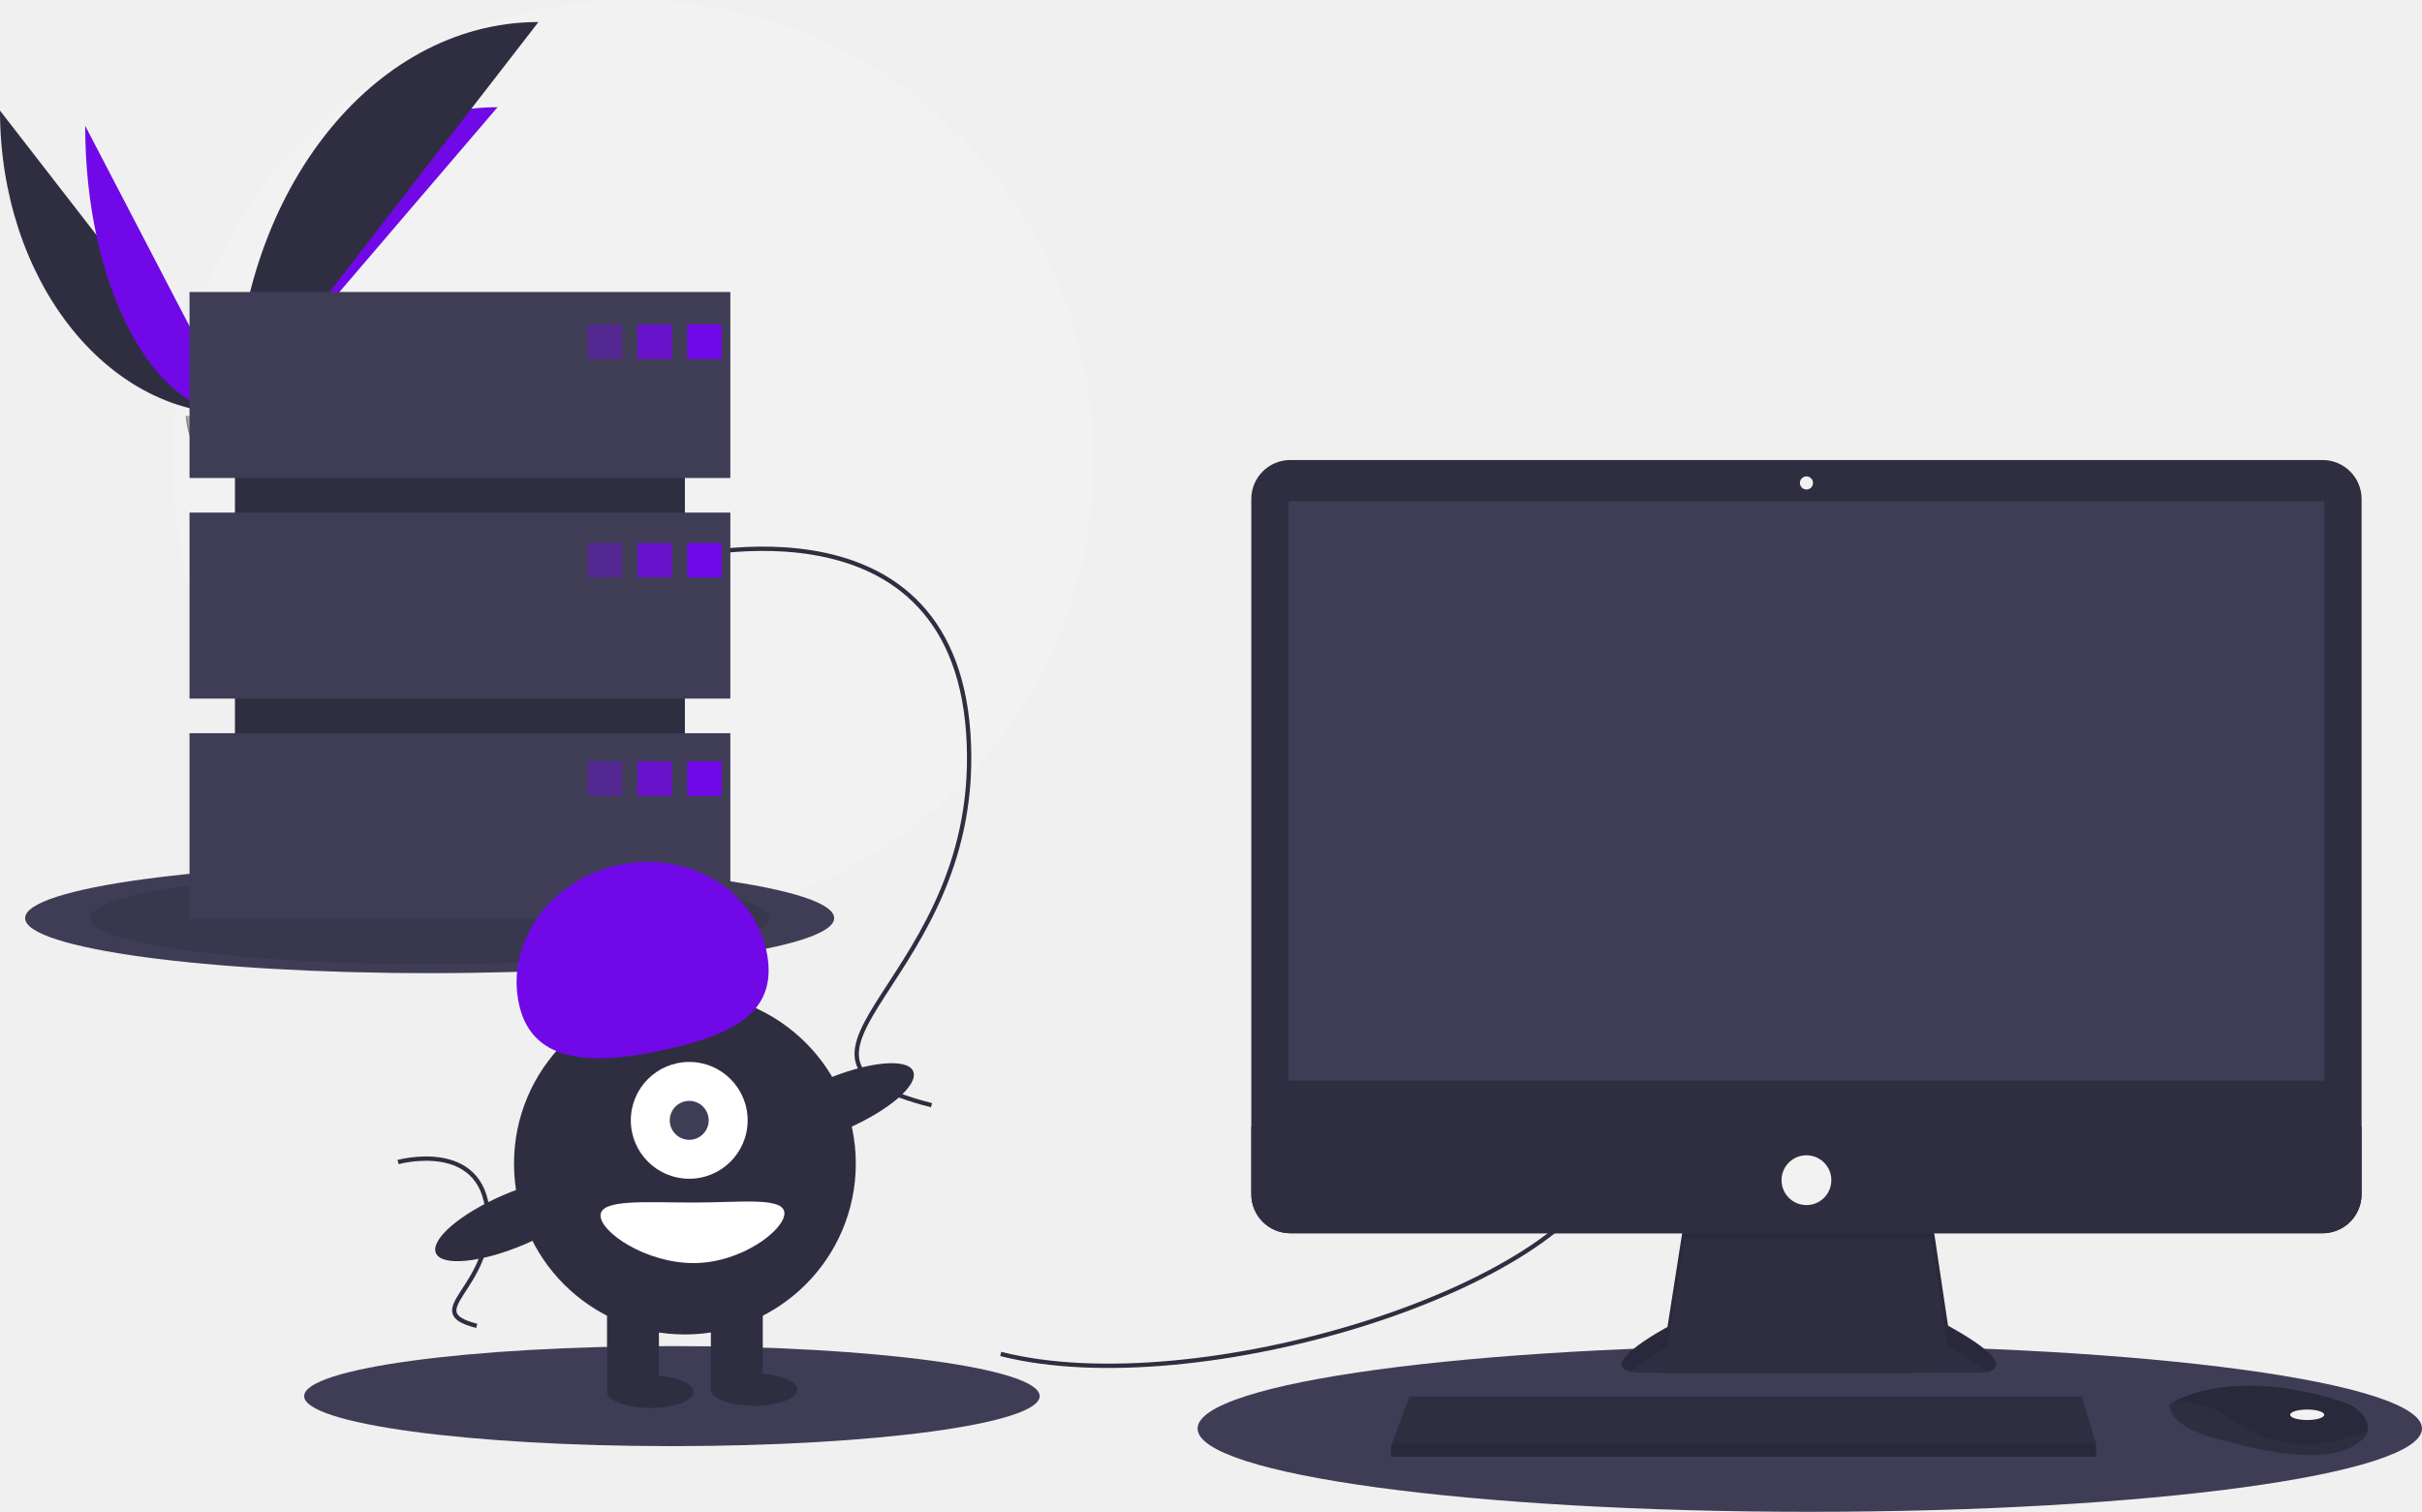
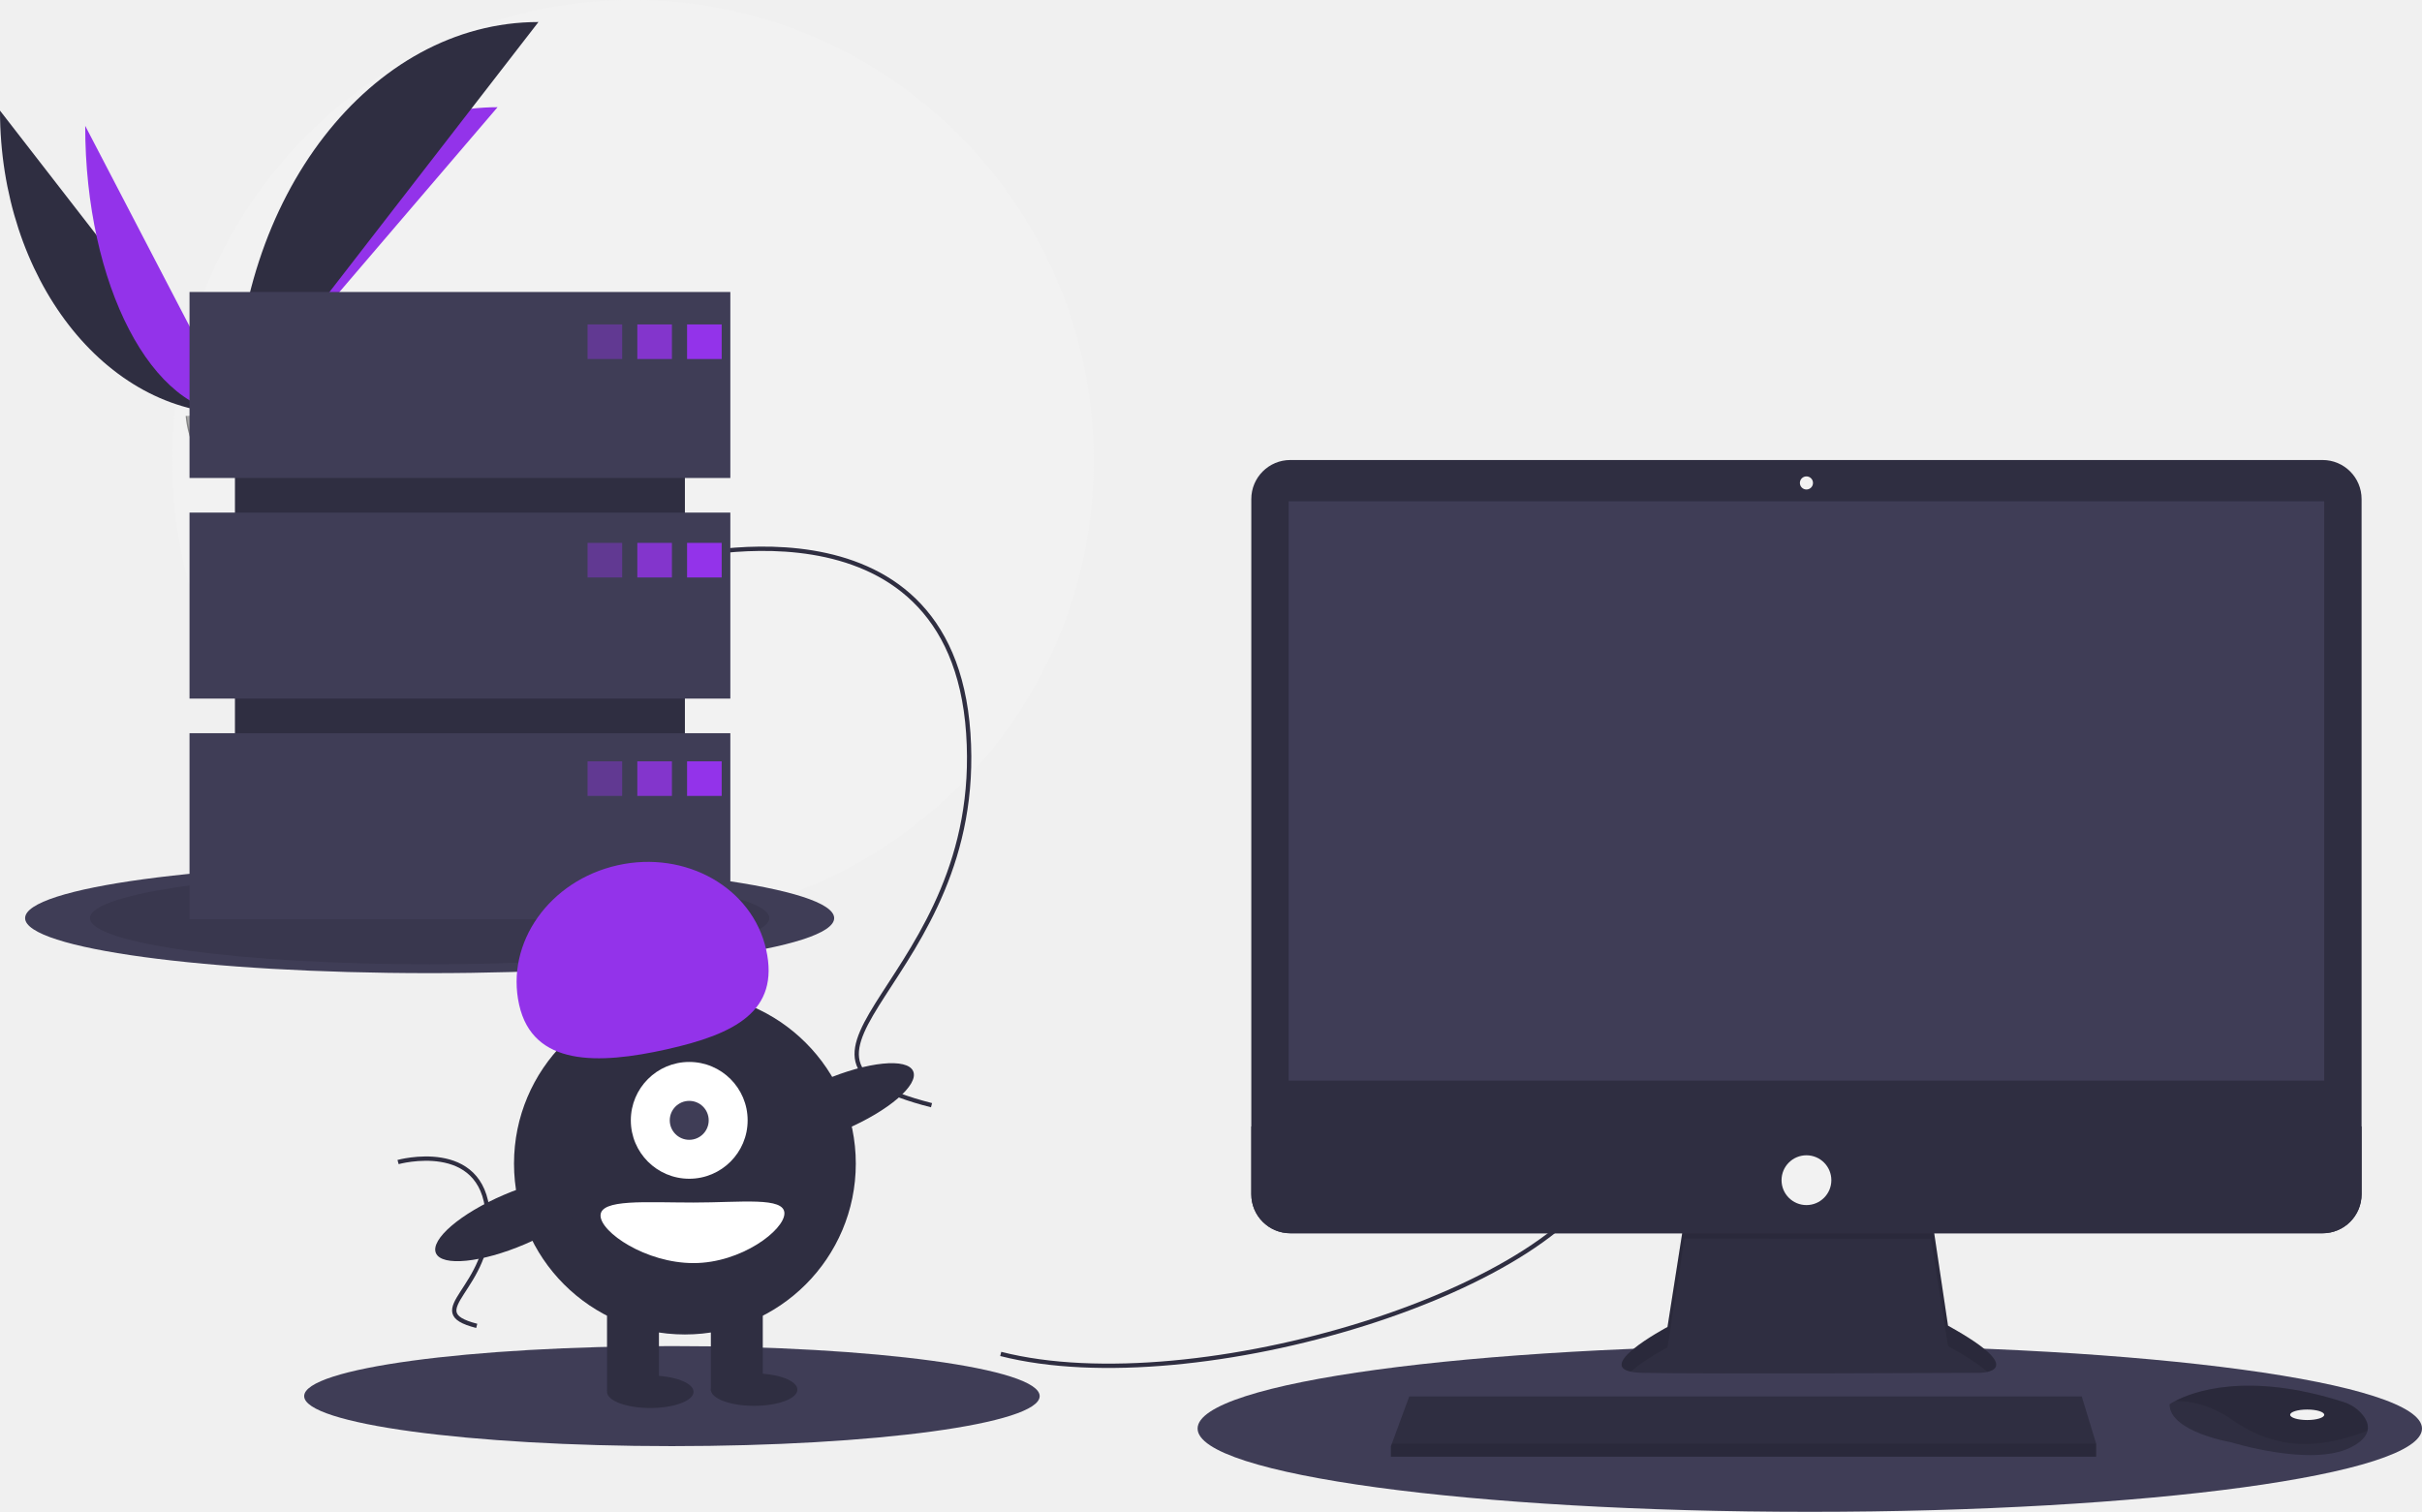
<svg xmlns="http://www.w3.org/2000/svg" width="1119.609" height="699" viewBox="0 0 1119.609 699" role="img" artist="Katerina Limpitsouni" source="https://undraw.co/">
  <circle cx="292.609" cy="213" r="213" fill="#f2f2f2" />
  <path d="M31.391,151.642c0,77.498,48.618,140.208,108.701,140.208" transform="translate(-31.39089 -100.5)" fill="#2f2e41" />
-   <path d="M140.092,291.851c0-78.369,54.255-141.784,121.304-141.784" transform="translate(-31.39089 -100.5)" fill="#7008e7" />
-   <path d="M70.775,158.668c0,73.615,31.003,133.183,69.316,133.183" transform="translate(-31.39089 -100.5)" fill="#7008e7" />
+   <path d="M140.092,291.851c0-78.369,54.255-141.784,121.304-141.784" transform="translate(-31.39089 -100.5)" fill="#9333ea" />
+   <path d="M70.775,158.668c0,73.615,31.003,133.183,69.316,133.183" transform="translate(-31.39089 -100.5)" fill="#9333ea" />
  <path d="M140.092,291.851c0-100.138,62.71-181.168,140.208-181.168" transform="translate(-31.39089 -100.5)" fill="#2f2e41" />
  <path d="M117.224,292.839s15.416-.475,20.061-3.783,23.713-7.258,24.866-1.953,23.167,26.388,5.763,26.529-40.439-2.711-45.076-5.535S117.224,292.839,117.224,292.839Z" transform="translate(-31.39089 -100.5)" fill="#a8a8a8" />
  <path d="M168.224,311.785c-17.404.14-40.439-2.711-45.076-5.535-3.531-2.151-4.938-9.869-5.409-13.43-.326.014-.515.02-.515.02s.976,12.433,5.613,15.257,27.672,5.676,45.076,5.535c5.024-.041,6.759-1.828,6.664-4.475C173.879,310.756,171.963,311.755,168.224,311.785Z" transform="translate(-31.39089 -100.5)" opacity="0.2" />
  <ellipse cx="198.609" cy="424.5" rx="187" ry="25.44" fill="#3f3d56" />
  <ellipse cx="198.609" cy="424.5" rx="157" ry="21.359" opacity="0.1" />
  <ellipse cx="836.609" cy="660.5" rx="283" ry="38.5" fill="#3f3d56" />
  <ellipse cx="310.609" cy="645.5" rx="170" ry="23.127" fill="#3f3d56" />
  <path d="M494,726.5c90,23,263-30,282-90" transform="translate(-31.39089 -100.5)" fill="none" stroke="#2f2e41" stroke-miterlimit="10" stroke-width="2" />
  <path d="M341,359.5s130-36,138,80-107,149-17,172" transform="translate(-31.39089 -100.5)" fill="none" stroke="#2f2e41" stroke-miterlimit="10" stroke-width="2" />
  <path d="M215.402,637.783s39.072-10.82,41.477,24.044-32.16,44.783-5.109,51.696" transform="translate(-31.39089 -100.5)" fill="none" stroke="#2f2e41" stroke-miterlimit="10" stroke-width="2" />
  <path d="M810.096,663.74,802.218,714.035s-38.782,20.603-11.513,21.209,155.733,0,155.733,0,24.845,0-14.543-21.815l-7.878-52.719Z" transform="translate(-31.39089 -100.5)" fill="#2f2e41" />
  <path d="M785.219,734.698c6.193-5.51,16.999-11.252,16.999-11.252l7.878-50.295,113.922.107,7.878,49.582c9.185,5.087,14.875,8.987,18.204,11.978,5.059-1.154,10.587-5.444-18.204-21.389l-7.878-52.719-113.922,3.03L802.218,714.035S769.63,731.35,785.219,734.698Z" transform="translate(-31.39089 -100.5)" opacity="0.1" />
  <rect x="578.433" y="212.689" width="513.253" height="357.52" rx="18.046" fill="#2f2e41" />
  <rect x="595.703" y="231.777" width="478.713" height="267.837" fill="#3f3d56" />
  <circle cx="835.059" cy="223.293" r="3.03" fill="#f2f2f2" />
  <path d="M1123.077,621.322V652.663a18.043,18.043,0,0,1-18.046,18.046H627.869A18.043,18.043,0,0,1,609.824,652.663V621.322Z" transform="translate(-31.39089 -100.5)" fill="#2f2e41" />
  <polygon points="968.978 667.466 968.978 673.526 642.968 673.526 642.968 668.678 643.417 667.466 651.452 645.651 962.312 645.651 968.978 667.466" fill="#2f2e41" />
  <path d="M1125.828,762.034c-.594,2.539-2.836,5.217-7.902,7.75-18.179,9.089-55.143-2.424-55.143-2.424s-28.48-4.848-28.48-17.573a22.725,22.725,0,0,1,2.497-1.485c7.643-4.044,32.984-14.021,77.918.422a18.739,18.739,0,0,1,8.541,5.597C1125.079,756.454,1126.507,759.157,1125.828,762.034Z" transform="translate(-31.39089 -100.5)" fill="#2f2e41" />
  <path d="M1125.828,762.034c-22.251,8.526-42.084,9.162-62.439-4.975-10.265-7.126-19.591-8.89-26.59-8.756,7.643-4.044,32.984-14.021,77.918.422a18.739,18.739,0,0,1,8.541,5.597C1125.079,756.454,1126.507,759.157,1125.828,762.034Z" transform="translate(-31.39089 -100.5)" opacity="0.1" />
  <ellipse cx="1066.538" cy="654.135" rx="7.878" ry="2.424" fill="#f2f2f2" />
  <circle cx="835.059" cy="545.667" r="11.513" fill="#f2f2f2" />
  <polygon points="968.978 667.466 968.978 673.526 642.968 673.526 642.968 668.678 643.417 667.466 968.978 667.466" opacity="0.1" />
  <rect x="108.609" y="159" width="208" height="242" fill="#2f2e41" />
  <rect x="87.609" y="135" width="250" height="86" fill="#3f3d56" />
  <rect x="87.609" y="237" width="250" height="86" fill="#3f3d56" />
  <rect x="87.609" y="339" width="250" height="86" fill="#3f3d56" />
-   <rect x="271.609" y="150" width="16" height="16" fill="#7008e7" opacity="0.4" />
-   <rect x="294.609" y="150" width="16" height="16" fill="#7008e7" opacity="0.8" />
-   <rect x="317.609" y="150" width="16" height="16" fill="#7008e7" />
-   <rect x="271.609" y="251" width="16" height="16" fill="#7008e7" opacity="0.4" />
-   <rect x="294.609" y="251" width="16" height="16" fill="#7008e7" opacity="0.8" />
-   <rect x="317.609" y="251" width="16" height="16" fill="#7008e7" />
-   <rect x="271.609" y="352" width="16" height="16" fill="#7008e7" opacity="0.4" />
-   <rect x="294.609" y="352" width="16" height="16" fill="#7008e7" opacity="0.8" />
-   <rect x="317.609" y="352" width="16" height="16" fill="#7008e7" />
+   <rect x="271.609" y="150" width="16" height="16" fill="#9333ea" opacity="0.4" />
+   <rect x="294.609" y="150" width="16" height="16" fill="#9333ea" opacity="0.8" />
+   <rect x="317.609" y="150" width="16" height="16" fill="#9333ea" />
+   <rect x="271.609" y="251" width="16" height="16" fill="#9333ea" opacity="0.4" />
+   <rect x="294.609" y="251" width="16" height="16" fill="#9333ea" opacity="0.8" />
+   <rect x="317.609" y="251" width="16" height="16" fill="#9333ea" />
+   <rect x="271.609" y="352" width="16" height="16" fill="#9333ea" opacity="0.4" />
+   <rect x="294.609" y="352" width="16" height="16" fill="#9333ea" opacity="0.8" />
+   <rect x="317.609" y="352" width="16" height="16" fill="#9333ea" />
  <circle cx="316.609" cy="538" r="79" fill="#2f2e41" />
  <rect x="280.609" y="600" width="24" height="43" fill="#2f2e41" />
  <rect x="328.609" y="600" width="24" height="43" fill="#2f2e41" />
  <ellipse cx="300.609" cy="643.5" rx="20" ry="7.5" fill="#2f2e41" />
  <ellipse cx="348.609" cy="642.5" rx="20" ry="7.5" fill="#2f2e41" />
  <circle cx="318.609" cy="518" r="27" fill="#fff" />
  <circle cx="318.609" cy="518" r="9" fill="#3f3d56" />
-   <path d="M271.367,565.032c-6.379-28.568,14.012-57.434,45.544-64.475s62.265,10.41,68.644,38.978-14.519,39.104-46.051,46.145S277.746,593.6,271.367,565.032Z" transform="translate(-31.39089 -100.5)" fill="#7008e7" />
+   <path d="M271.367,565.032c-6.379-28.568,14.012-57.434,45.544-64.475s62.265,10.41,68.644,38.978-14.519,39.104-46.051,46.145S277.746,593.6,271.367,565.032Z" transform="translate(-31.39089 -100.5)" fill="#9333ea" />
  <ellipse cx="417.215" cy="611.344" rx="39.5" ry="12.4" transform="translate(-238.2867 112.9804) rotate(-23.17116)" fill="#2f2e41" />
  <ellipse cx="269.215" cy="664.344" rx="39.5" ry="12.4" transform="translate(-271.0797 59.02084) rotate(-23.17116)" fill="#2f2e41" />
  <path d="M394,661.5c0,7.732-19.909,23-42,23s-43-14.268-43-22,20.909-6,43-6S394,653.768,394,661.5Z" transform="translate(-31.39089 -100.5)" fill="#fff" />
</svg>
